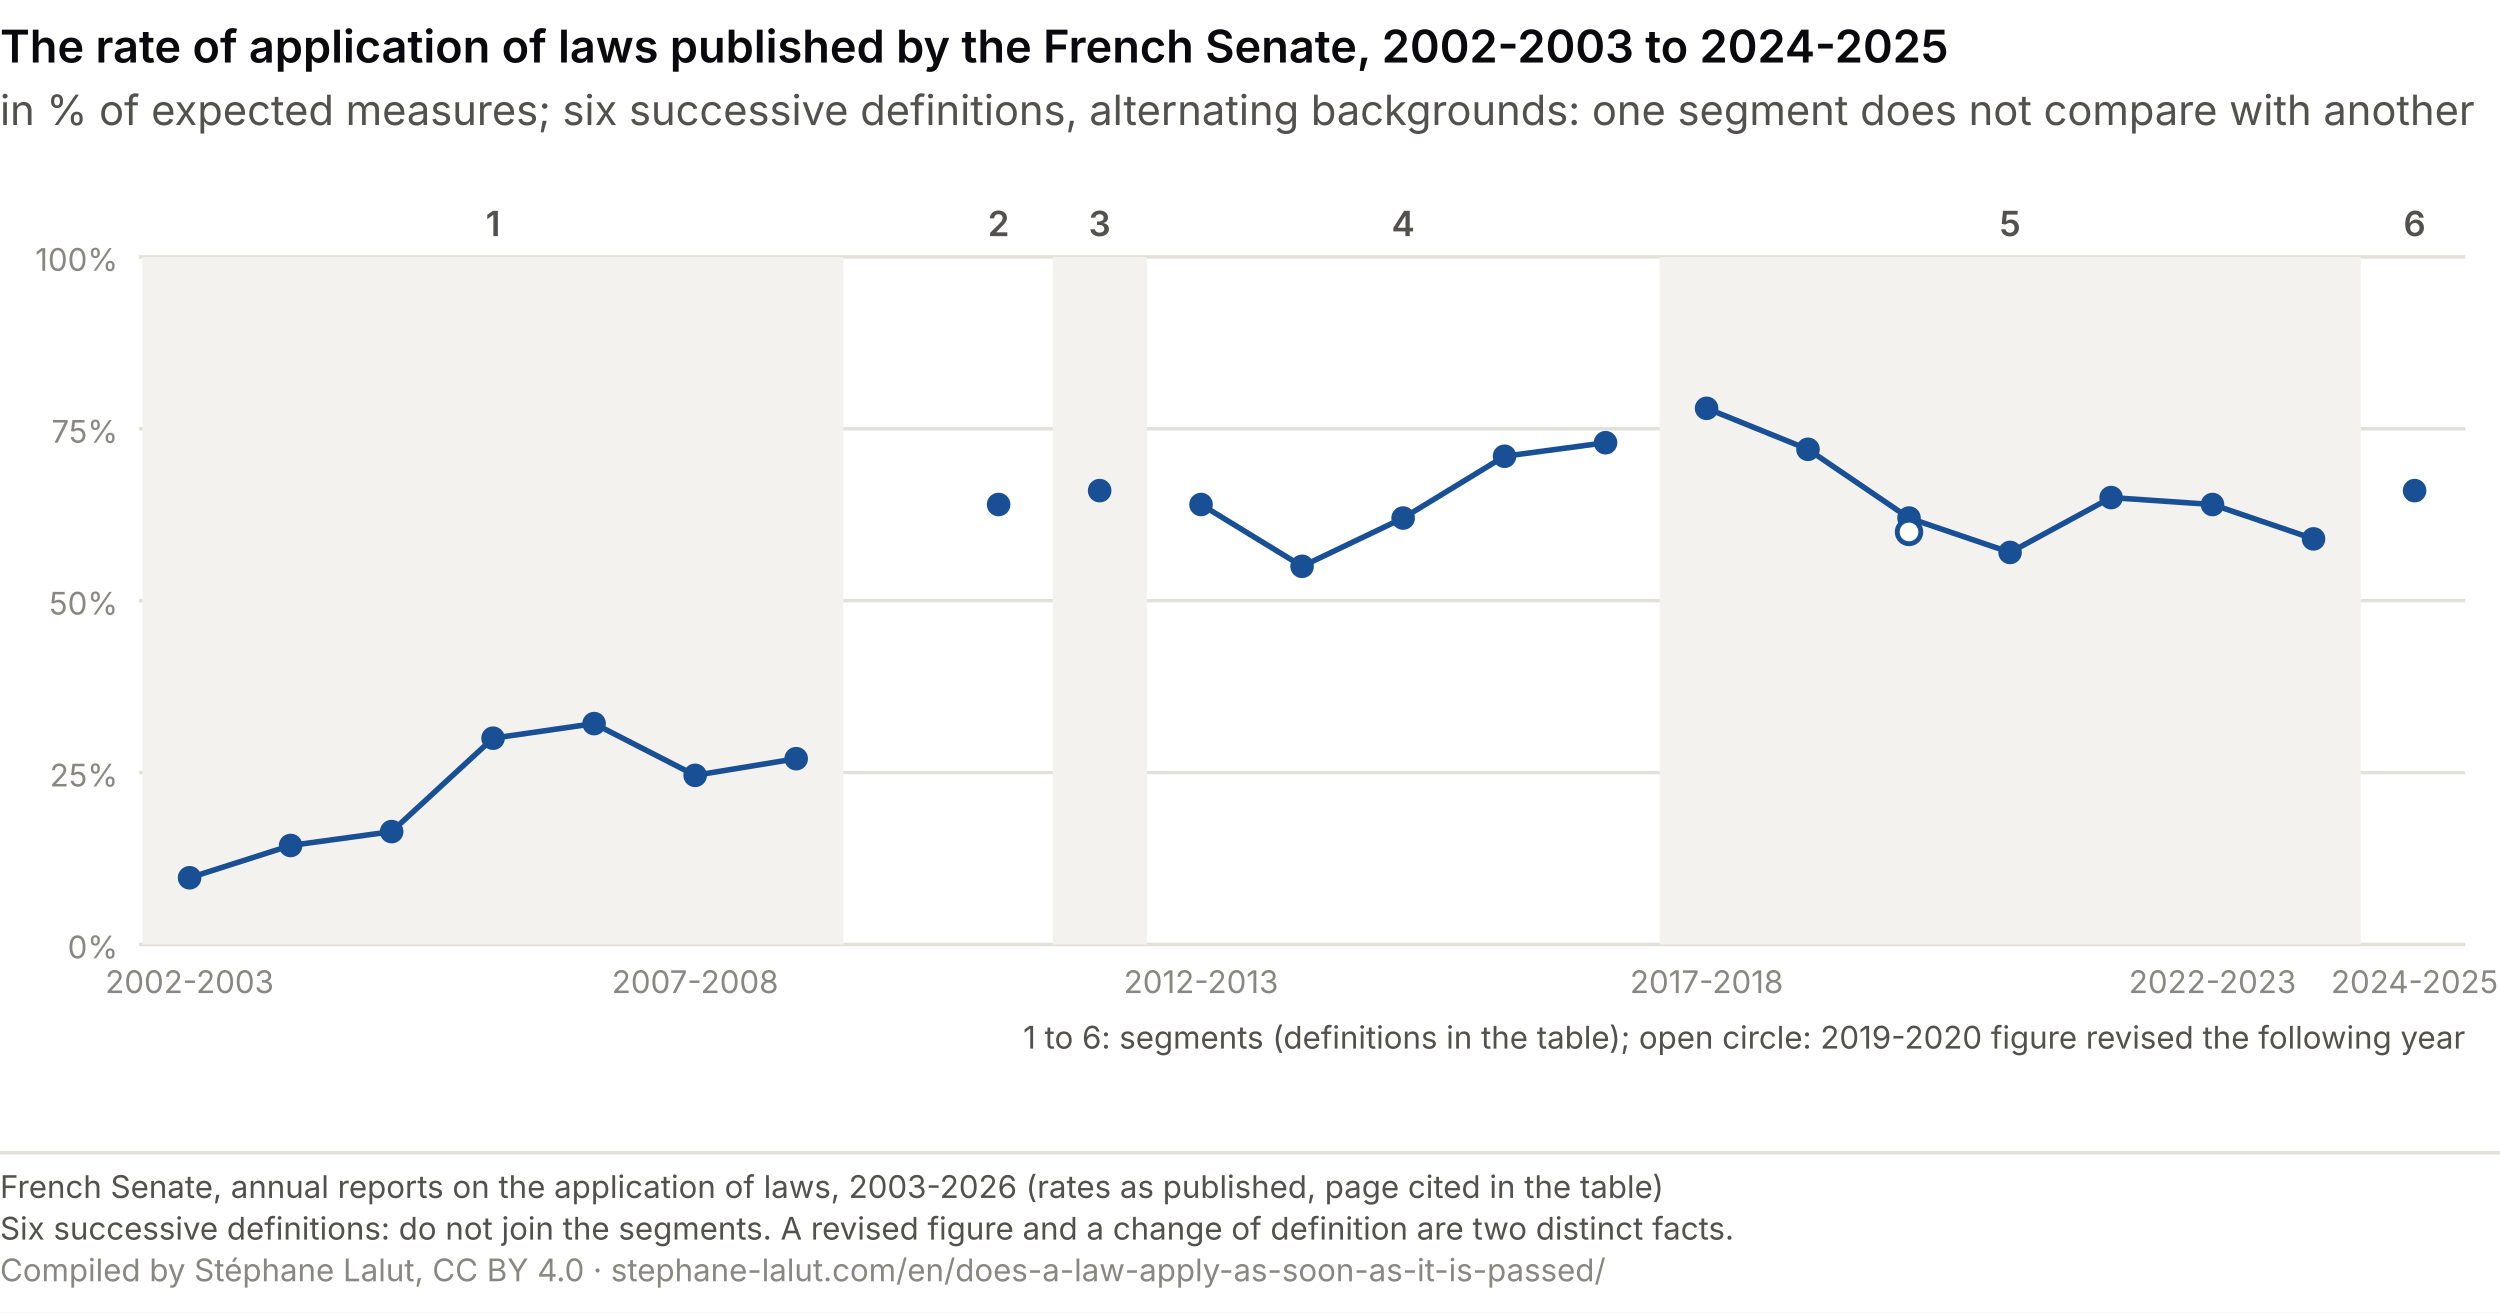
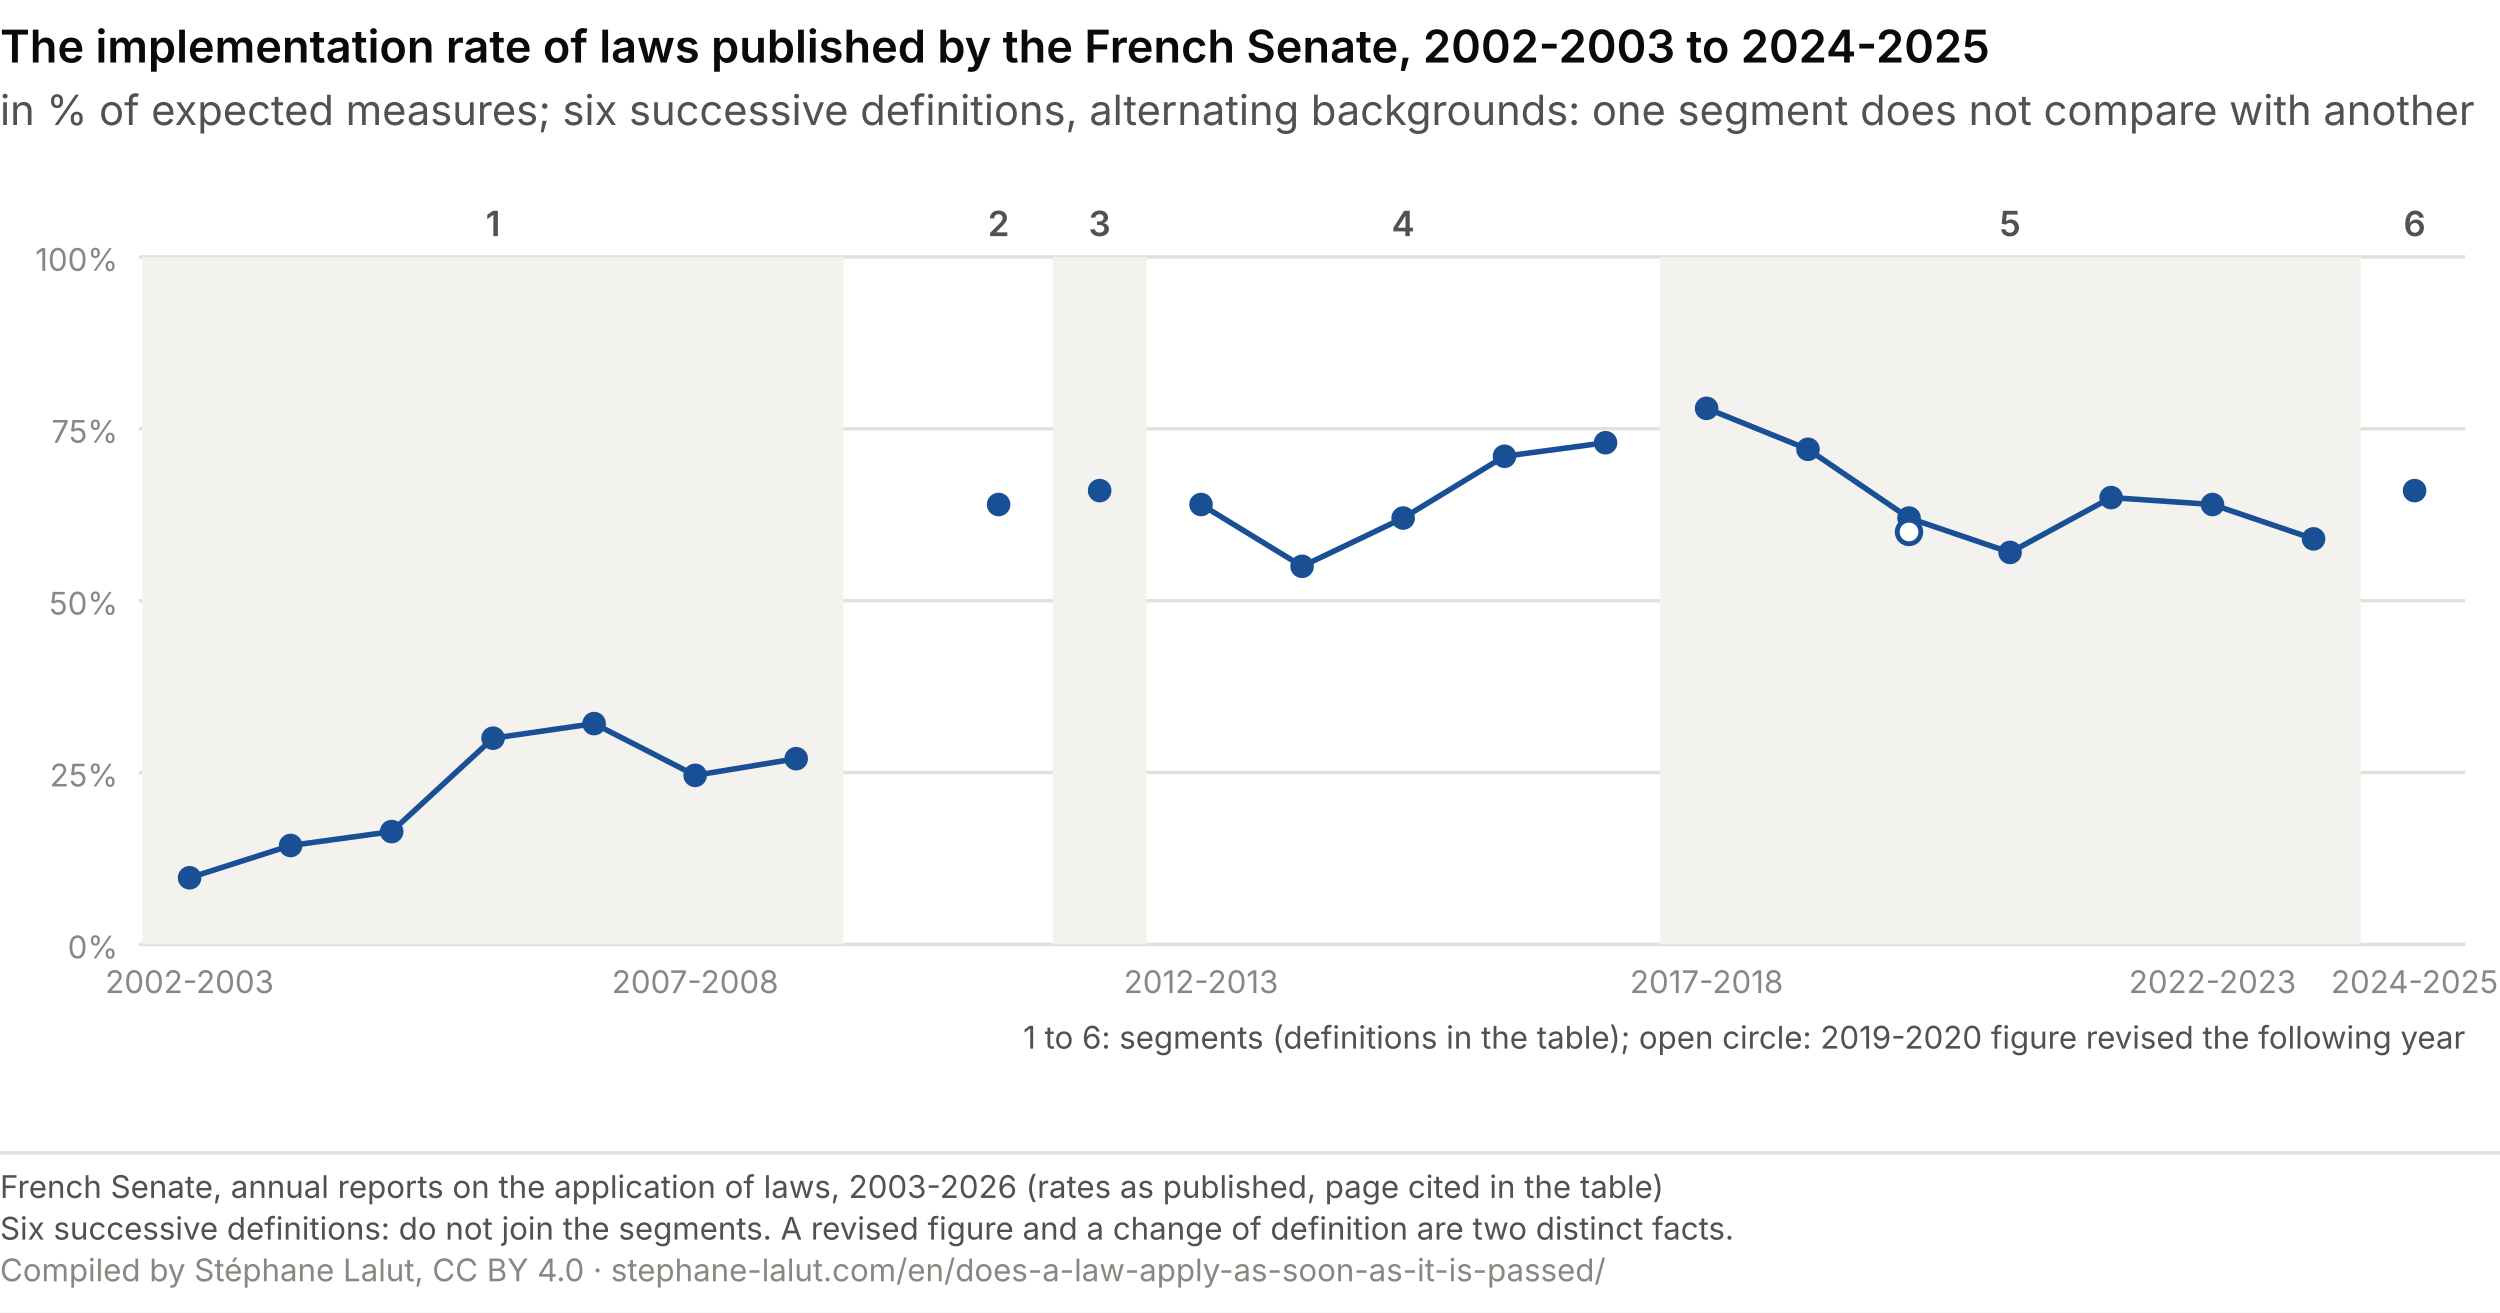
<svg xmlns="http://www.w3.org/2000/svg" viewBox="0 0 720 378" role="img" font-variant-numeric="tabular-nums" aria-labelledby="as-t as-d" font-family="system-ui, -apple-system, Segoe UI, sans-serif">
  <rect width="720" height="378" fill="#ffffff" />
-   <text x="0.0" y="18.0" font-size="13" fill="#0A0A0E" text-anchor="start" font-weight="600">The rate of application of laws published by the French Senate, 2002-2003 to 2024-2025</text>
+   <text x="0.0" y="18.0" font-size="13" fill="#0A0A0E" text-anchor="start" font-weight="600">The implementation rate of laws published by the French Senate, 2002-2003 to 2024-2025</text>
  <text x="0.0" y="36.0" font-size="12" fill="#52514e" text-anchor="start">in % of expected measures; six successive definitions, alternating backgrounds: one segment does not compare with another</text>
  <line x1="40" y1="272.0" x2="710" y2="272.0" stroke="#e1e0d9" />
  <text x="34.0" y="276.0" font-size="9" fill="#898781" text-anchor="end">0%</text>
  <line x1="40" y1="222.5" x2="710" y2="222.5" stroke="#e1e0d9" />
  <text x="34.0" y="226.5" font-size="9" fill="#898781" text-anchor="end">25%</text>
  <line x1="40" y1="173.0" x2="710" y2="173.0" stroke="#e1e0d9" />
  <text x="34.0" y="177.0" font-size="9" fill="#898781" text-anchor="end">50%</text>
  <line x1="40" y1="123.5" x2="710" y2="123.5" stroke="#e1e0d9" />
  <text x="34.0" y="127.5" font-size="9" fill="#898781" text-anchor="end">75%</text>
  <line x1="40" y1="74.0" x2="710" y2="74.0" stroke="#e1e0d9" />
  <text x="34.0" y="78.0" font-size="9" fill="#898781" text-anchor="end">100%</text>
  <rect x="41.0" y="74" width="201.9" height="198" fill="#f3f2ee" />
  <text x="142.0" y="68.0" font-size="10" fill="#52514e" text-anchor="middle" font-weight="600">1</text>
  <polyline fill="none" stroke="#184f95" stroke-width="1.6" points="54.6,252.8 83.7,243.5 112.8,239.5 142.0,212.6 171.1,208.4 200.2,223.3 229.3,218.5" />
  <circle cx="54.6" cy="252.8" r="3.4" fill="#184f95" />
  <circle cx="83.7" cy="243.5" r="3.4" fill="#184f95" />
  <circle cx="112.8" cy="239.5" r="3.4" fill="#184f95" />
  <circle cx="142.0" cy="212.6" r="3.4" fill="#184f95" />
  <circle cx="171.1" cy="208.4" r="3.4" fill="#184f95" />
  <circle cx="200.2" cy="223.3" r="3.4" fill="#184f95" />
  <circle cx="229.3" cy="218.5" r="3.4" fill="#184f95" />
  <text x="287.6" y="68.0" font-size="10" fill="#52514e" text-anchor="middle" font-weight="600">2</text>
  <circle cx="287.6" cy="145.3" r="3.4" fill="#184f95" />
  <rect x="303.2" y="74" width="27.1" height="198" fill="#f3f2ee" />
  <text x="316.7" y="68.0" font-size="10" fill="#52514e" text-anchor="middle" font-weight="600">3</text>
  <circle cx="316.7" cy="141.3" r="3.4" fill="#184f95" />
  <text x="404.1" y="68.0" font-size="10" fill="#52514e" text-anchor="middle" font-weight="600">4</text>
  <polyline fill="none" stroke="#184f95" stroke-width="1.6" points="345.9,145.3 375.0,163.1 404.1,149.2 433.3,131.4 462.4,127.5" />
  <circle cx="345.9" cy="145.3" r="3.4" fill="#184f95" />
  <circle cx="375.0" cy="163.1" r="3.4" fill="#184f95" />
  <circle cx="404.1" cy="149.2" r="3.4" fill="#184f95" />
  <circle cx="433.3" cy="131.4" r="3.4" fill="#184f95" />
  <circle cx="462.4" cy="127.5" r="3.4" fill="#184f95" />
  <rect x="478.0" y="74" width="201.9" height="198" fill="#f3f2ee" />
  <text x="578.9" y="68.0" font-size="10" fill="#52514e" text-anchor="middle" font-weight="600">5</text>
  <polyline fill="none" stroke="#184f95" stroke-width="1.6" points="491.5,117.6 520.7,129.4 549.8,149.2 578.9,159.1 608.0,143.3 637.2,145.3 666.3,155.2" />
  <circle cx="491.5" cy="117.6" r="3.4" fill="#184f95" />
  <circle cx="520.7" cy="129.4" r="3.4" fill="#184f95" />
  <circle cx="549.8" cy="149.2" r="3.4" fill="#184f95" />
  <circle cx="578.9" cy="159.1" r="3.4" fill="#184f95" />
  <circle cx="608.0" cy="143.3" r="3.4" fill="#184f95" />
  <circle cx="637.2" cy="145.3" r="3.4" fill="#184f95" />
  <circle cx="666.3" cy="155.2" r="3.4" fill="#184f95" />
  <text x="695.4" y="68.0" font-size="10" fill="#52514e" text-anchor="middle" font-weight="600">6</text>
  <circle cx="695.4" cy="141.3" r="3.4" fill="#184f95" />
  <circle cx="549.8" cy="153.2" r="3.4" fill="#ffffff" stroke="#184f95" stroke-width="1.4" />
  <text x="54.6" y="286.0" font-size="9" fill="#898781" text-anchor="middle">2002-2003</text>
  <text x="200.2" y="286.0" font-size="9" fill="#898781" text-anchor="middle">2007-2008</text>
  <text x="345.9" y="286.0" font-size="9" fill="#898781" text-anchor="middle">2012-2013</text>
  <text x="491.5" y="286.0" font-size="9" fill="#898781" text-anchor="middle">2017-2018</text>
  <text x="637.2" y="286.0" font-size="9" fill="#898781" text-anchor="middle">2022-2023</text>
  <text x="695.4" y="286.0" font-size="9" fill="#898781" text-anchor="middle">2024-2025</text>
  <text x="710.0" y="302.0" font-size="9" fill="#52514e" text-anchor="end">1 to 6: segments (definitions in the table); open circle: 2019-2020 figure revised the following year</text>
  <line x1="0" y1="332" x2="720" y2="332" stroke="#e1e0d9" />
  <text x="0" y="345" font-size="9" fill="#52514e">French Senate, annual reports on the application of laws, 2003-2026 (rates as published, page cited in the table)</text>
  <text x="0" y="357" font-size="9" fill="#52514e">Six successive definitions: do not join the segments. A revised figure and a change of definition are two distinct facts.</text>
  <text x="0" y="369" font-size="9" fill="#898781">Compiled by Stéphane Lalut, CC BY 4.0 · stephane-lalut.com/en/does-a-law-apply-as-soon-as-it-is-passed/</text>
</svg>
